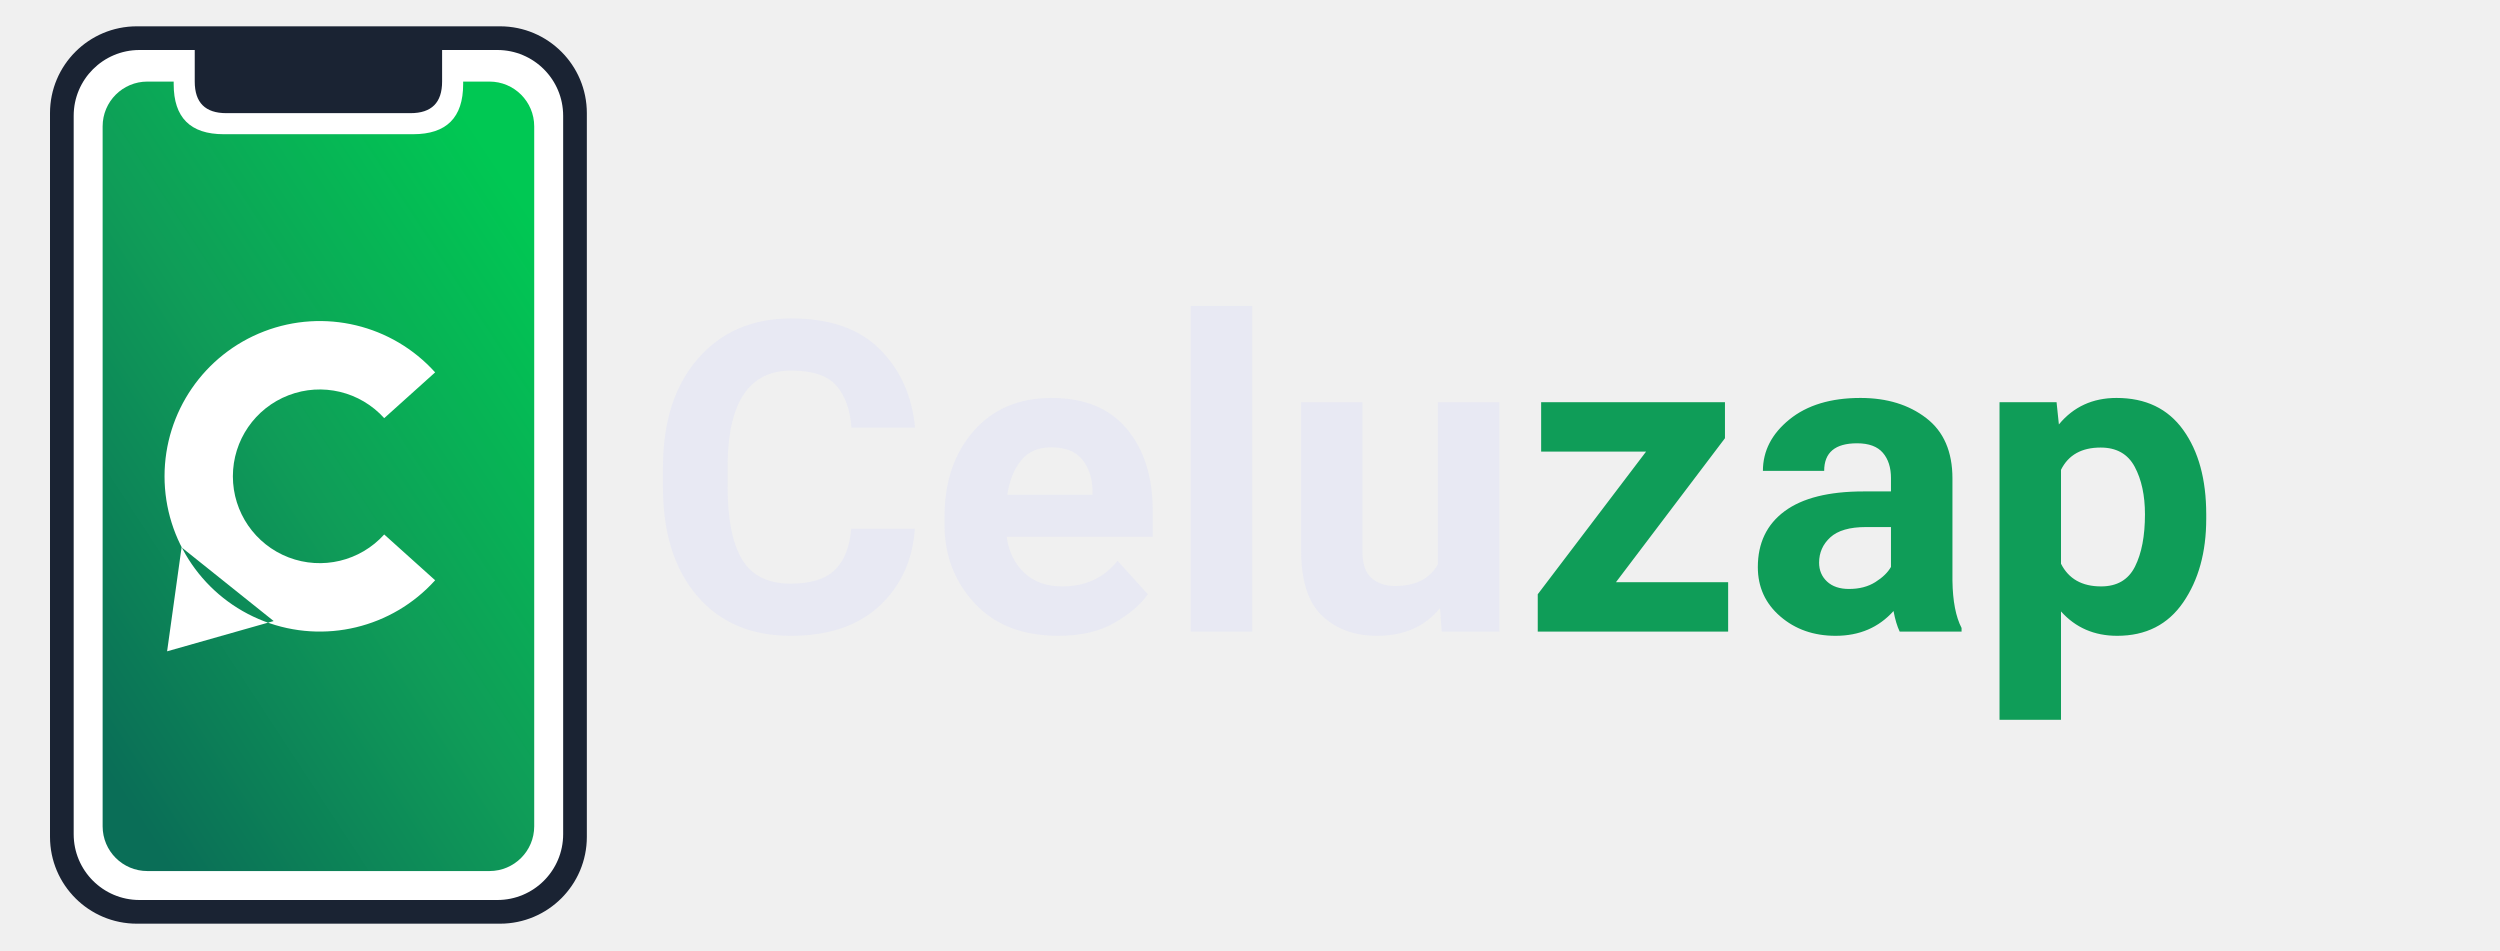
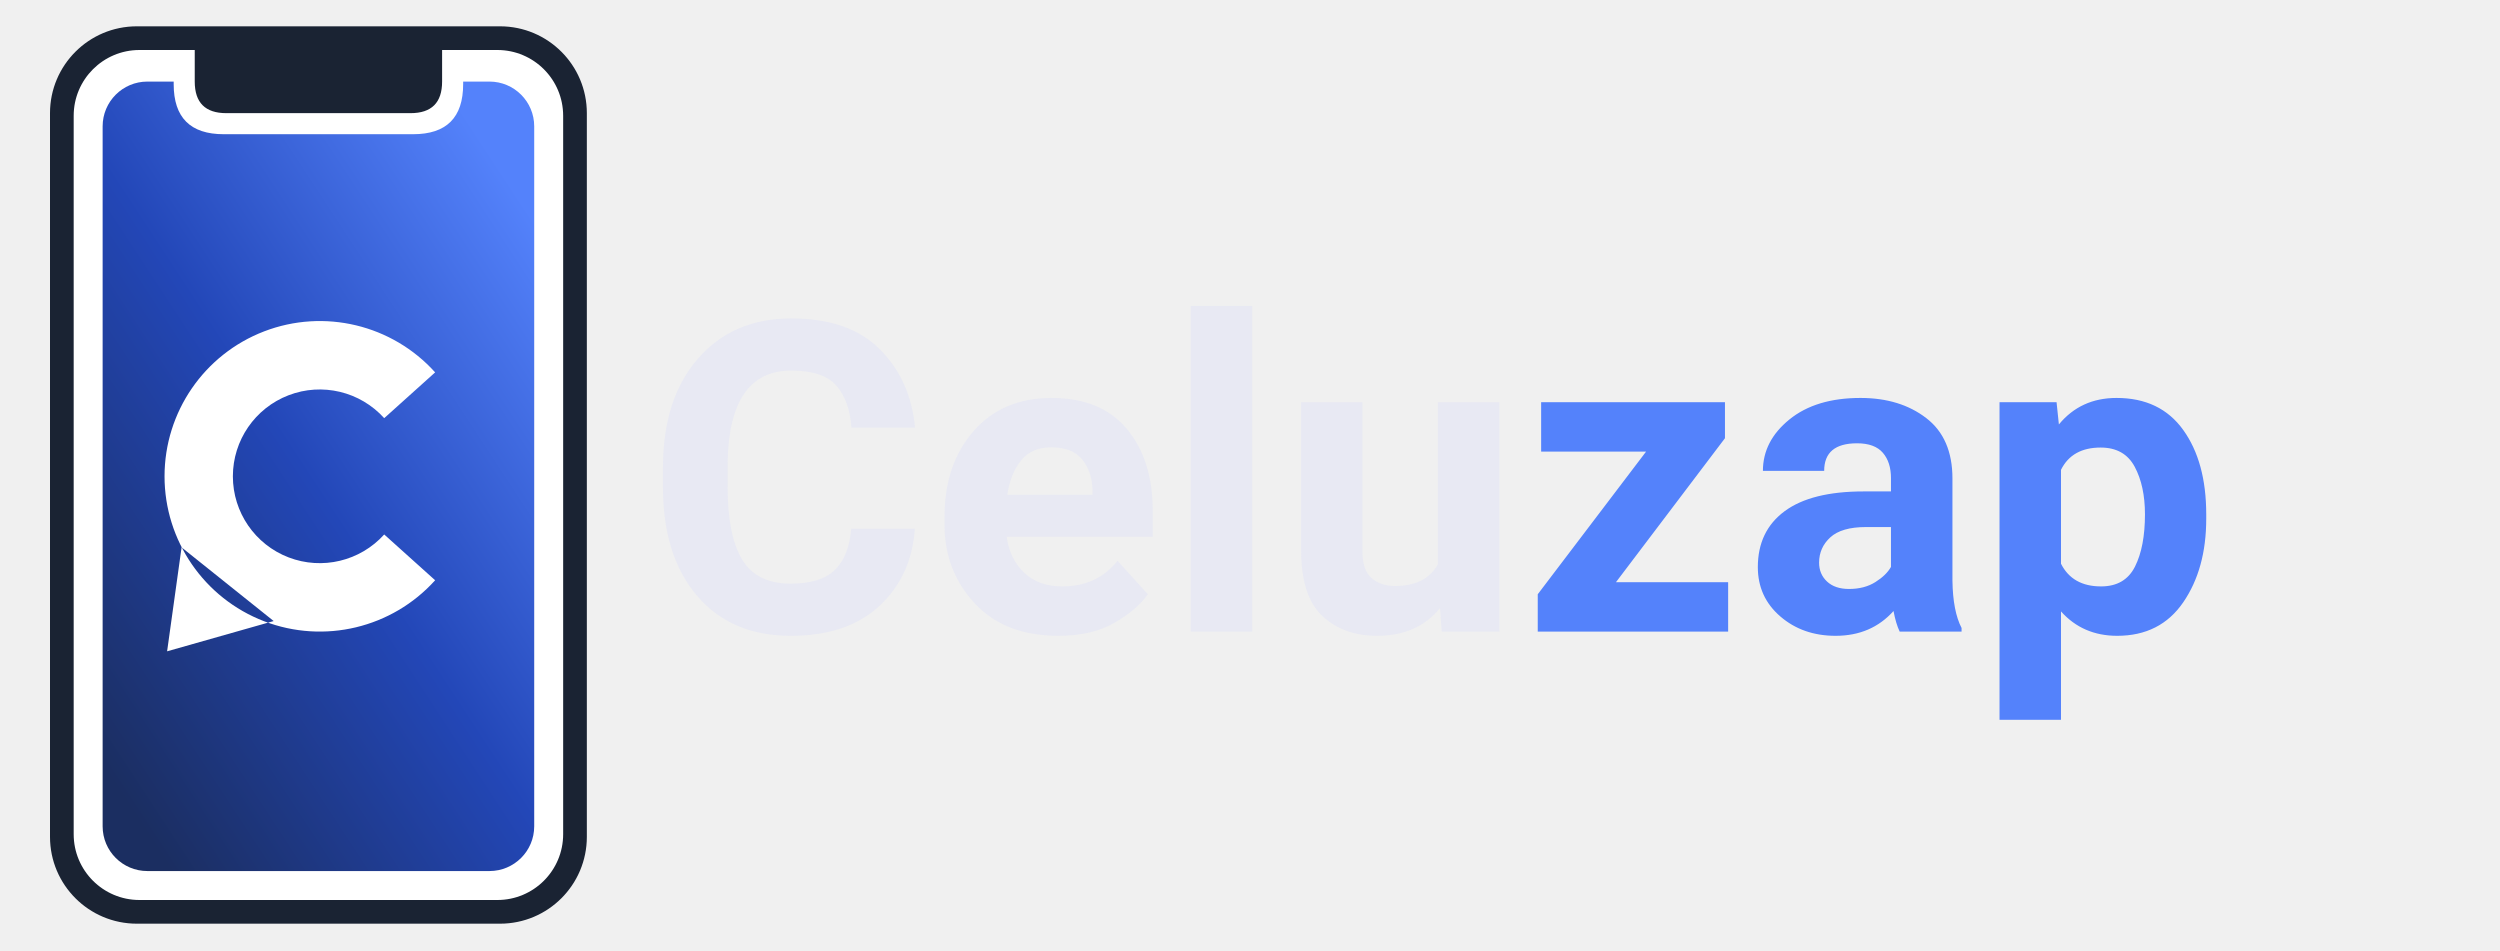
<svg xmlns="http://www.w3.org/2000/svg" viewBox="270 150 1900 722" width="1900" height="722" role="img" aria-label="Celuzap">
  <defs>
    <linearGradient id="verde" x1="0.85" y1="0.05" x2="0.1" y2="0.95">
-       <stop offset="0" stop-color="#00C853" />
-       <stop offset="0.5" stop-color="#0F9D58" />
-       <stop offset="1" stop-color="#0A6E57" />
+       <stop offset="0" stop-color="#5482fb" />
+       <stop offset="0.5" stop-color="#2347b8" />
+       <stop offset="1" stop-color="#1b2e61" />
    </linearGradient>
  </defs>
  <rect x="308" y="170" width="408" height="682" rx="66" fill="#1A2333" />
  <rect x="326" y="188" width="372" height="646" rx="50" fill="#fff" />
  <rect x="348" y="212" width="328" height="600" rx="34" fill="url(#verde)" />
  <path d="M402 188 H622 V214 Q622 252 584 252 H440 Q402 252 402 214 Z" fill="#fff" />
  <path d="M418 188 H606 V212 Q606 236 582 236 H442 Q418 236 418 212 Z" fill="#1A2333" />
  <path d="M600.7 433.0 A118 118 0 1 0 600.7 591.0 L562.0 556.2 A66 66 0 1 1 562.0 467.8 Z M408 566 L397 645 L478 622 Z" fill="#fff" fill-rule="evenodd" />
-   <text x="760" y="630" font-family="'Segoe UI',system-ui,-apple-system,Roboto,Arial,sans-serif" font-size="330" font-weight="700" fill="#E8E9F3">Celu<tspan fill="#0F9D58">zap</tspan>
+   <text x="760" y="630" font-family="'Segoe UI',system-ui,-apple-system,Roboto,Arial,sans-serif" font-size="330" font-weight="700" fill="#E8E9F3">Celu<tspan fill="#5482fb">zap</tspan>
  </text>
</svg>
